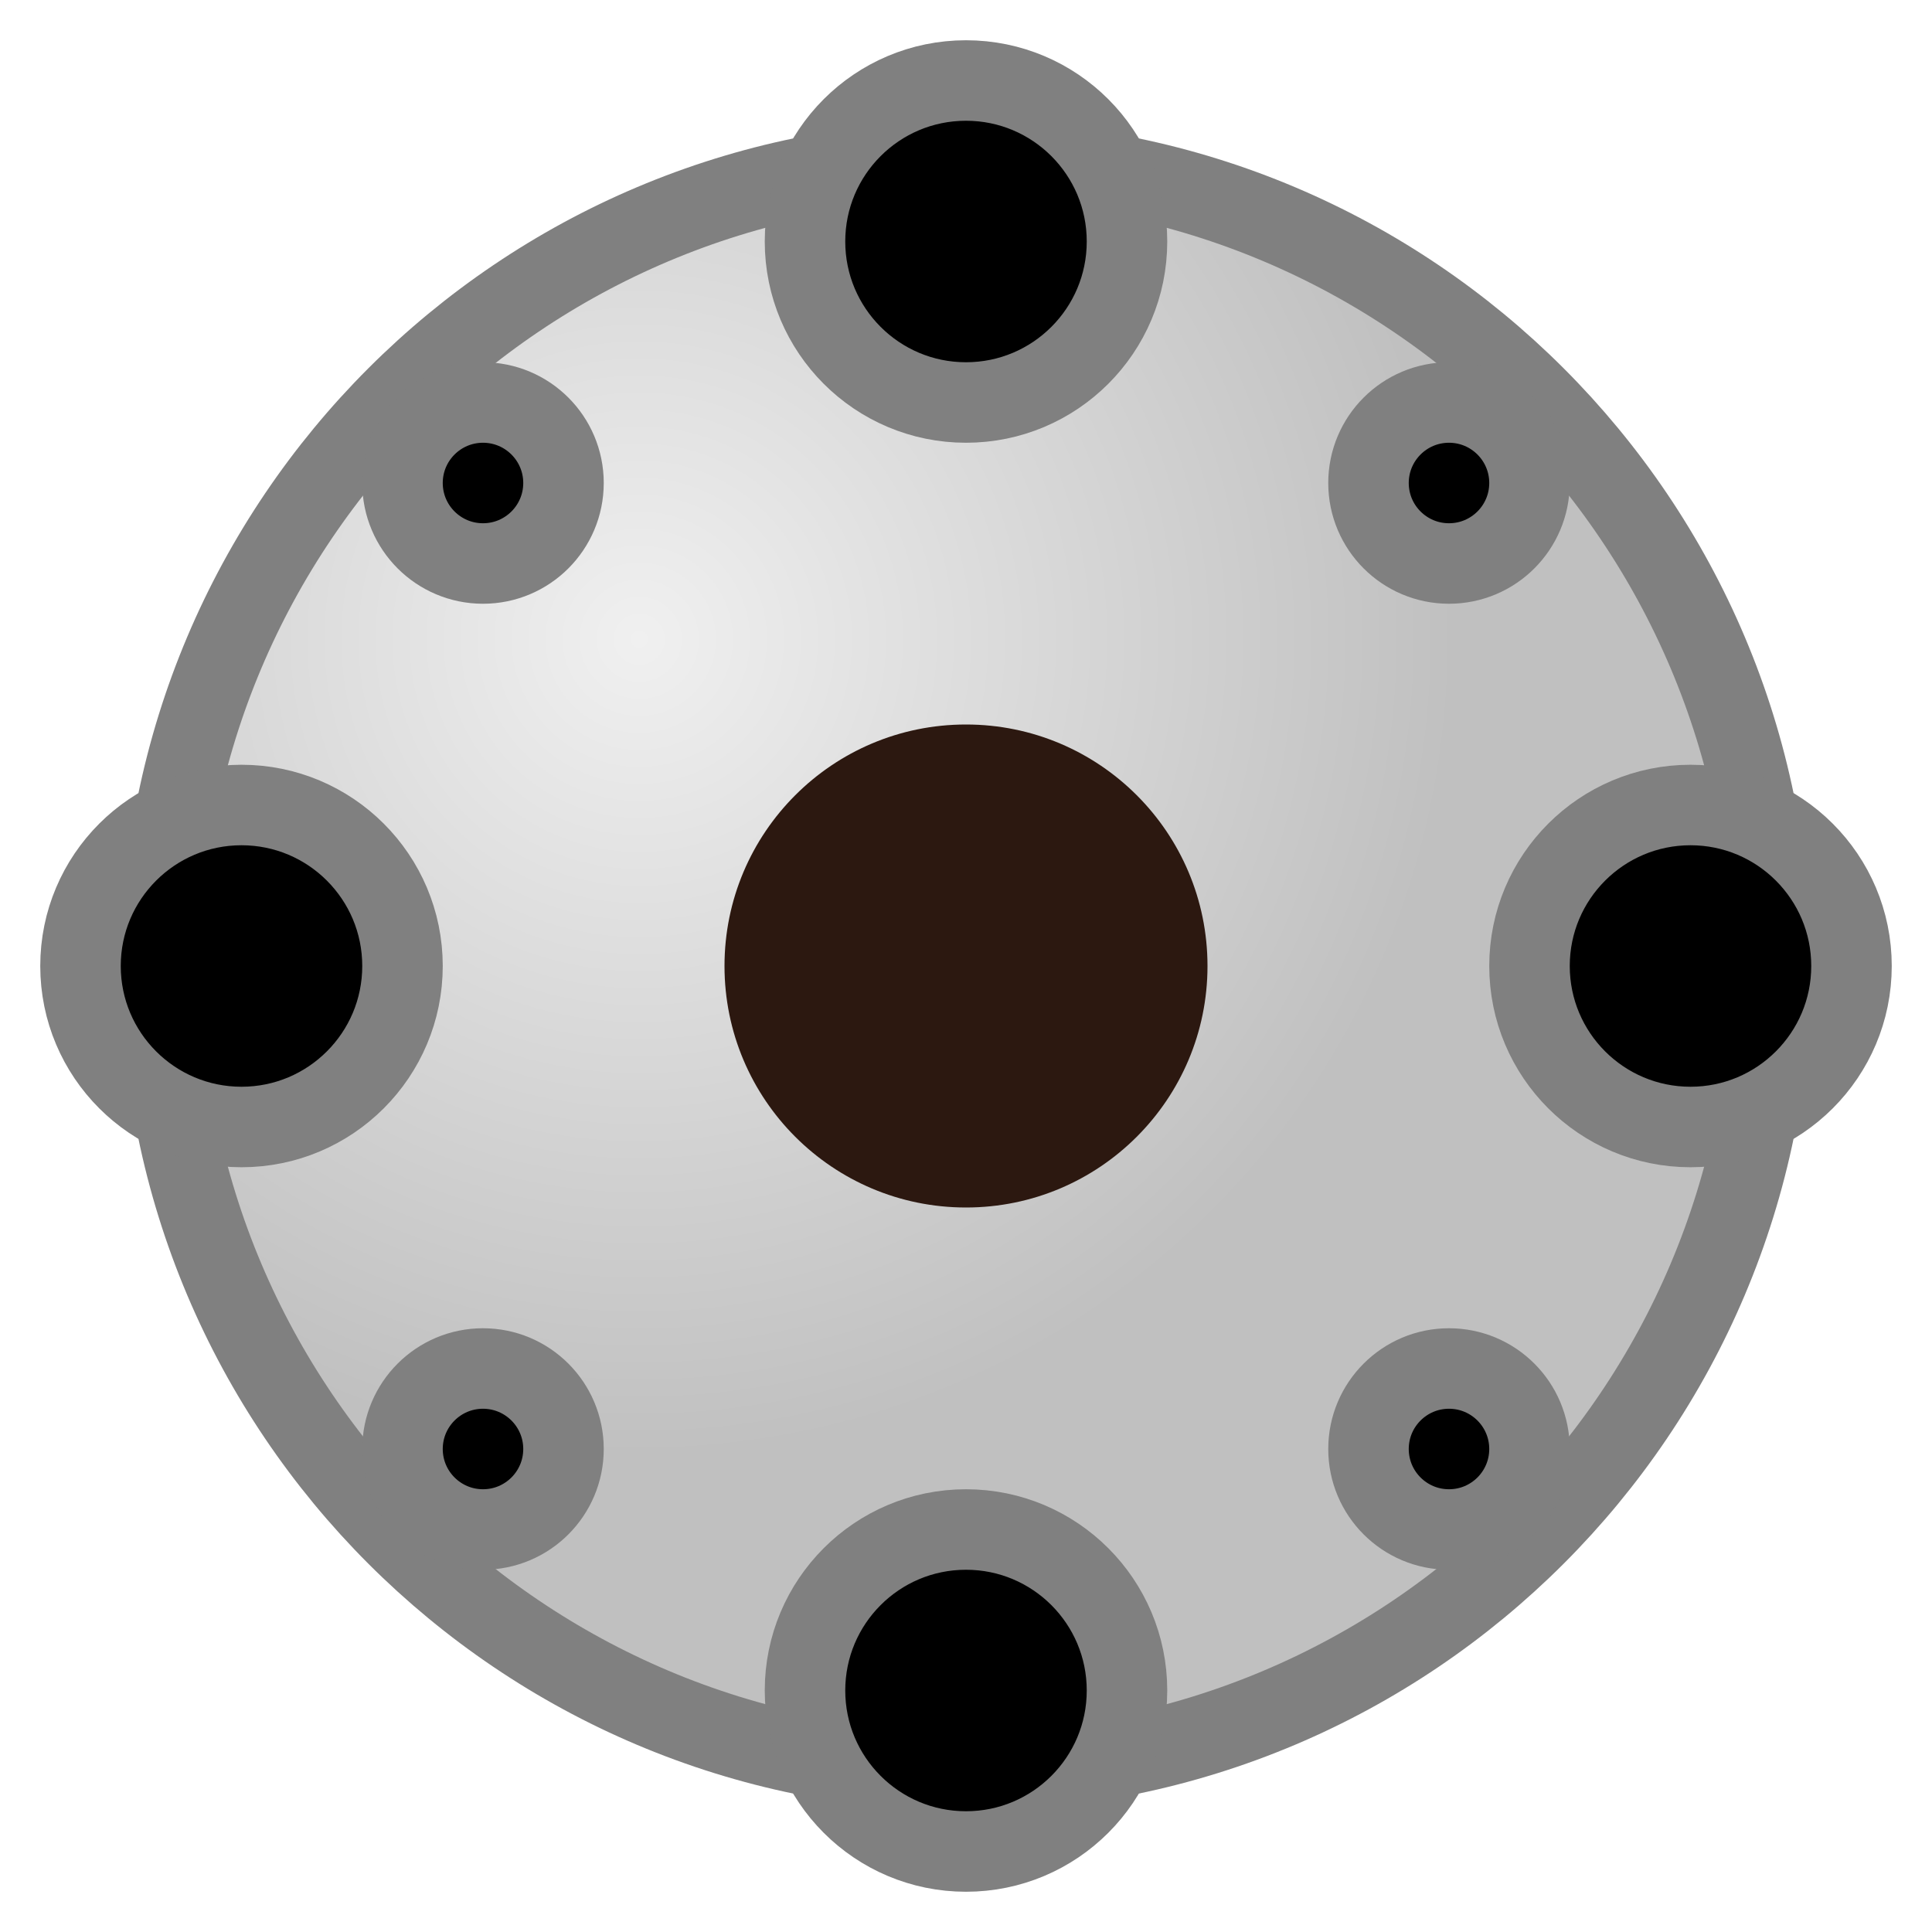
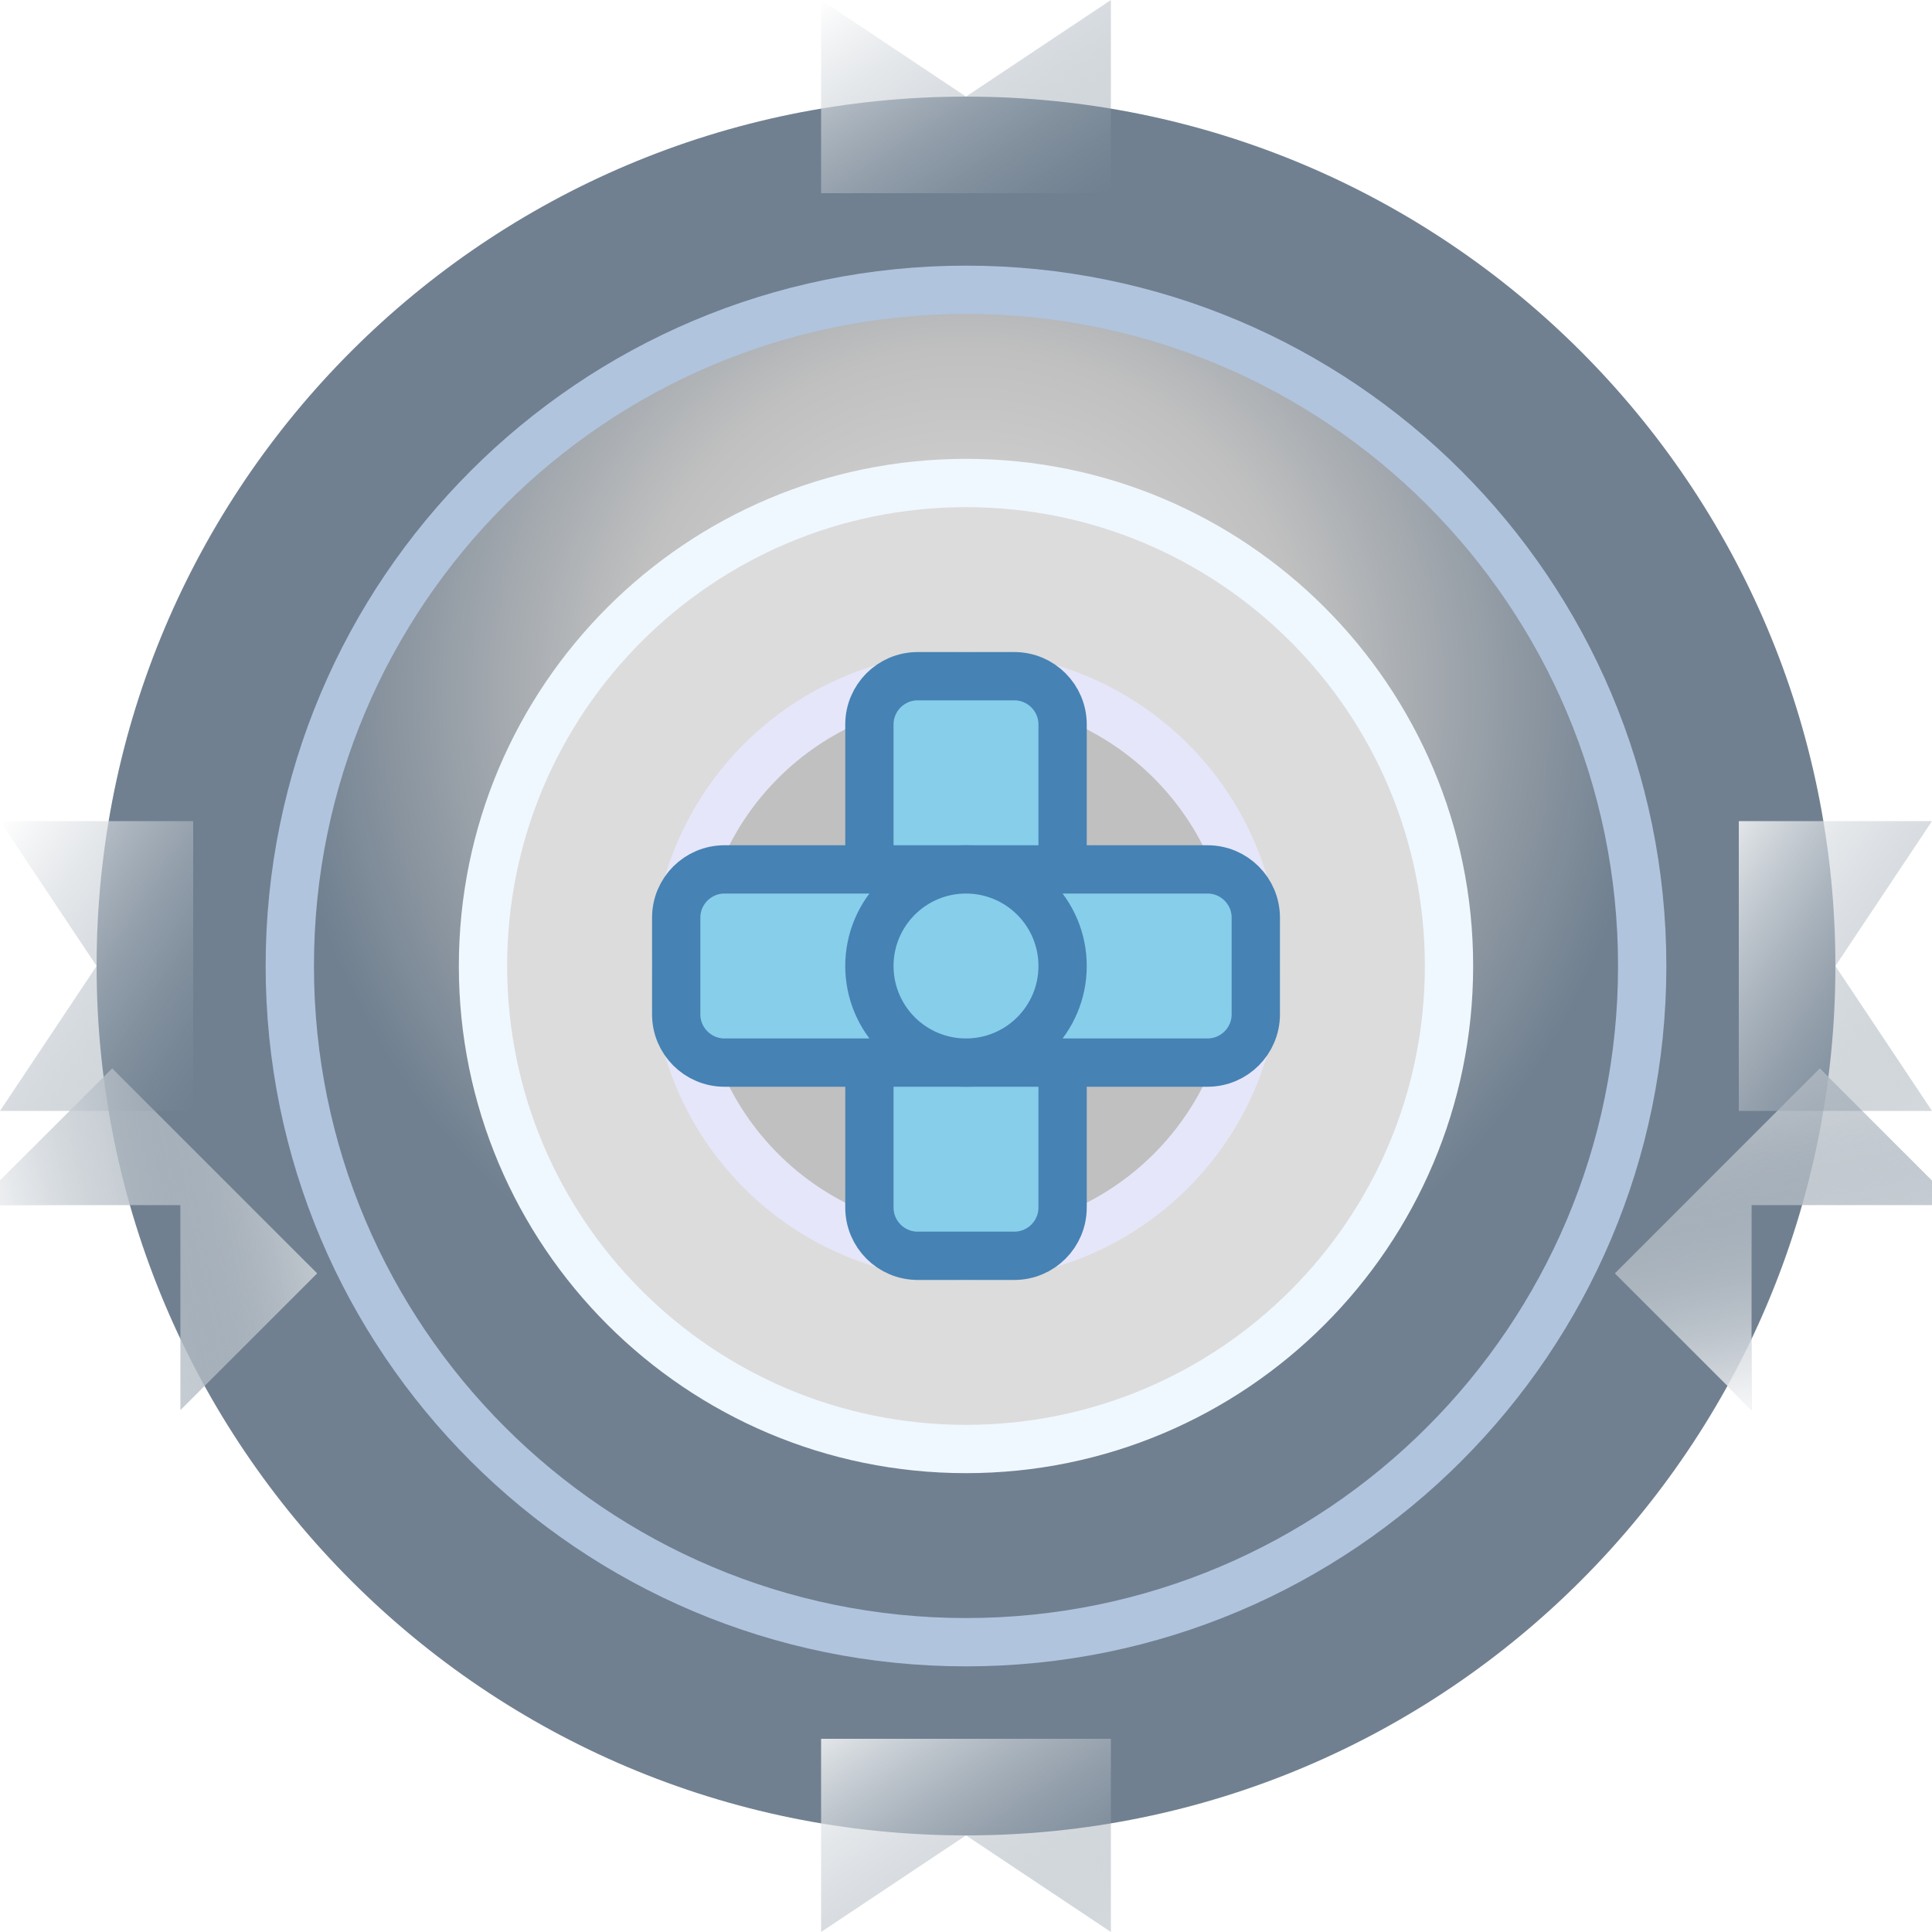
- <svg xmlns="http://www.w3.org/2000/svg" width="24" height="24" viewBox="0 0 24 24">
+ <svg xmlns="http://www.w3.org/2000/svg" width="40" height="40" viewBox="0 0 40 40">
  <defs>
-     <radialGradient id="titaniumGrad" cx="30%" cy="30%">
-       <stop offset="0%" style="stop-color:#f0f0f0" />
-       <stop offset="100%" style="stop-color:#c0c0c0" />
+     <radialGradient id="titaniumGrad" cx="50%" cy="30%">
+       <stop offset="0%" style="stop-color:#e0e0e0;stop-opacity:1" />
+       <stop offset="50%" style="stop-color:#c0c0c0;stop-opacity:1" />
+       <stop offset="100%" style="stop-color:#708090;stop-opacity:1" />
    </radialGradient>
+     <linearGradient id="edgeGrad" x1="0%" y1="0%" x2="100%" y2="100%">
+       <stop offset="0%" style="stop-color:#ffffff;stop-opacity:0.8" />
+       <stop offset="100%" style="stop-color:#708090;stop-opacity:0.3" />
+     </linearGradient>
  </defs>
-   <circle cx="12" cy="12" r="10" fill="url(#titaniumGrad)" stroke="#808080" stroke-width="1" />
-   <circle cx="12" cy="12" r="3" fill="#2c1810" />
-   <g stroke="#808080" stroke-width="1">
-     <circle cx="12" cy="3" r="2" />
-     <circle cx="21" cy="12" r="2" />
-     <circle cx="12" cy="21" r="2" />
-     <circle cx="3" cy="12" r="2" />
-     <circle cx="18" cy="6" r="1" />
-     <circle cx="18" cy="18" r="1" />
-     <circle cx="6" cy="18" r="1" />
-     <circle cx="6" cy="6" r="1" />
+   <circle cx="20" cy="20" r="18" fill="#708090" />
+   <g fill="url(#edgeGrad)">
+     <polygon points="20,2 17,0 17,4 23,4 23,0" />
+     <polygon points="35,12 38,9 34,9 34,15 38,15" transform="rotate(45 20 20)" />
+     <polygon points="38,20 40,17 36,17 36,23 40,23" />
+     <polygon points="35,28 38,31 34,31 34,25 38,25" transform="rotate(135 20 20)" />
+     <polygon points="20,38 23,40 23,36 17,36 17,40" />
+     <polygon points="5,28 2,31 6,31 6,25 2,25" transform="rotate(225 20 20)" />
+     <polygon points="2,20 0,23 4,23 4,17 0,17" />
+     <polygon points="5,12 2,9 6,9 6,15 2,15" transform="rotate(315 20 20)" />
+   </g>
+   <circle cx="20" cy="20" r="14" fill="url(#titaniumGrad)" stroke="#b0c4de" stroke-width="1" />
+   <circle cx="20" cy="20" r="10" fill="#dcdcdc" stroke="#f0f8ff" stroke-width="1" />
+   <circle cx="20" cy="20" r="6" fill="#c0c0c0" stroke="#e6e6fa" stroke-width="1" />
+   <g stroke="#4682b4" stroke-width="1" fill="#87ceeb">
+     <rect x="18" y="14" width="4" height="12" rx="1" />
+     <rect x="14" y="18" width="12" height="4" rx="1" />
+     <circle cx="20" cy="20" r="2" />
  </g>
</svg>
